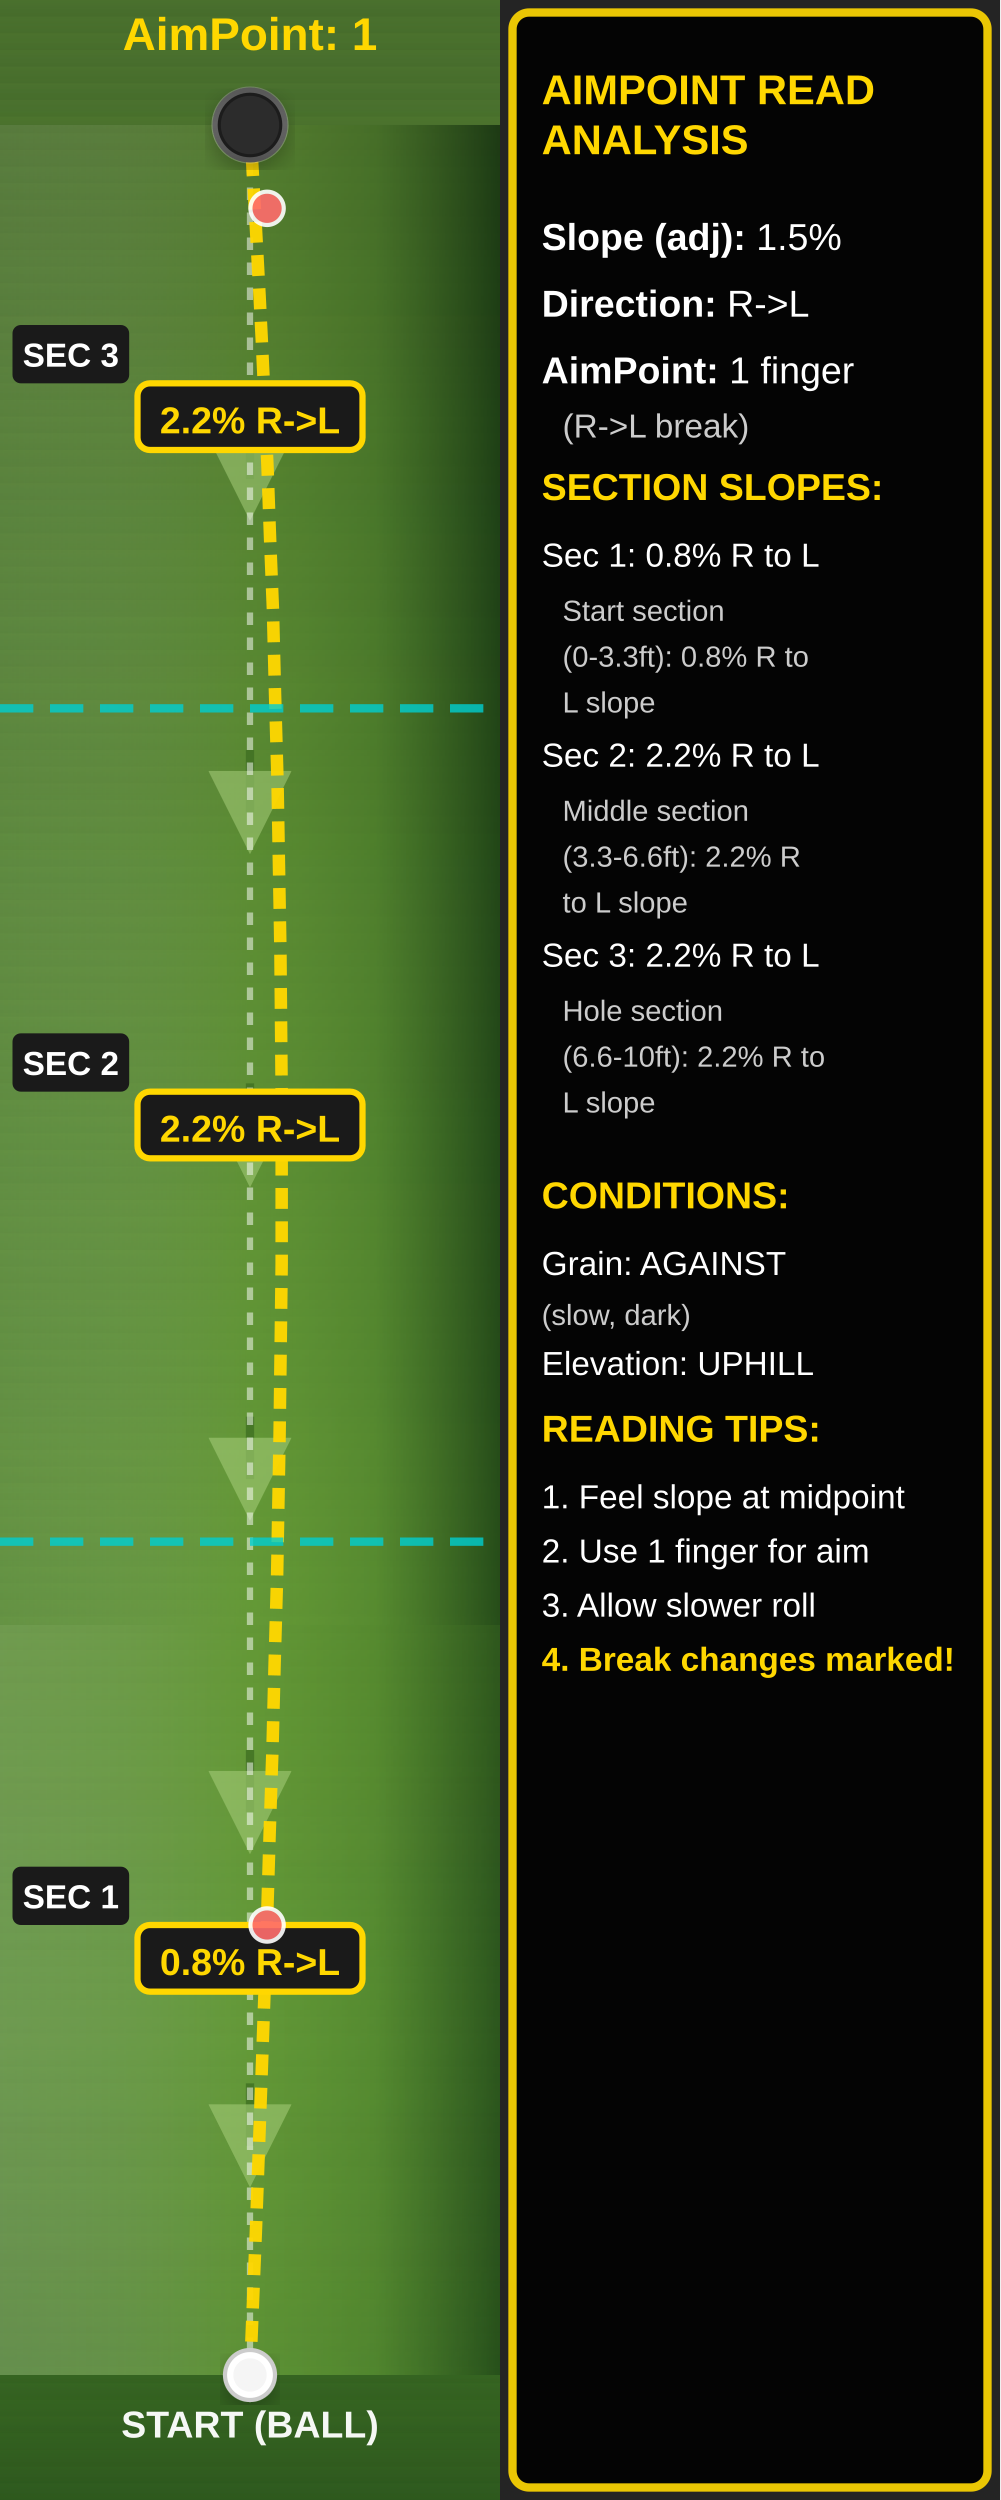
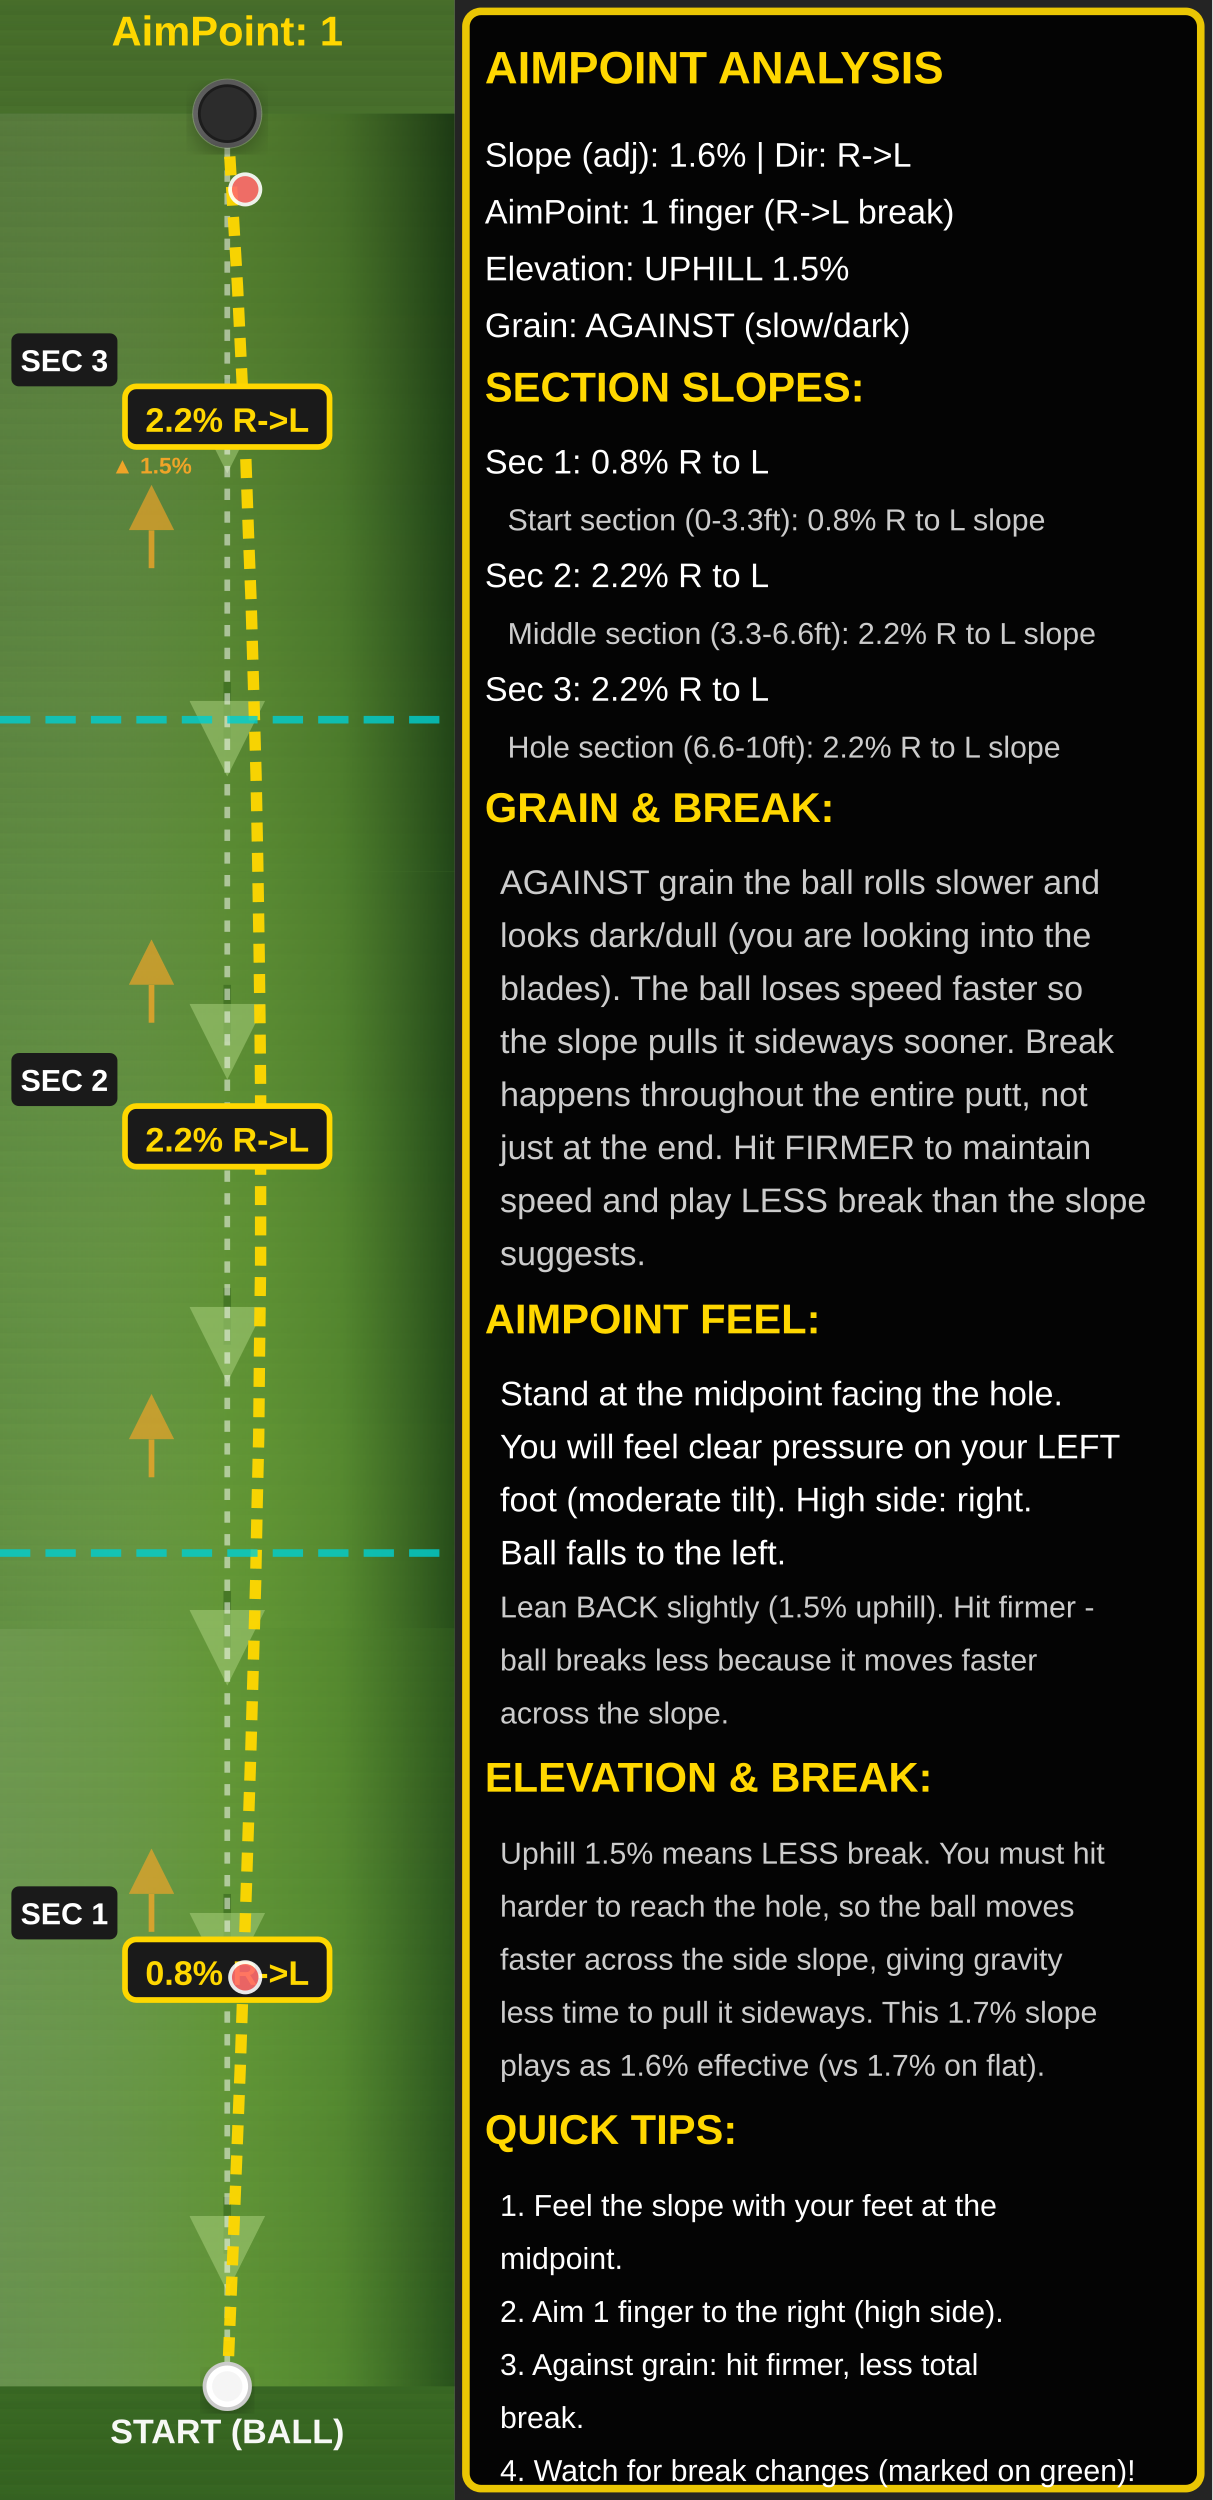
- <svg xmlns="http://www.w3.org/2000/svg" width="240" height="600">
+ <svg xmlns="http://www.w3.org/2000/svg" width="320" height="660">
  <defs>
    <linearGradient id="baseGreen" x1="0%" y1="0%" x2="0%" y2="100%">
      <stop offset="0%" style="stop-color:#689F38;stop-opacity:1" />
      <stop offset="50%" style="stop-color:#558B2F;stop-opacity:1" />
      <stop offset="100%" style="stop-color:#4A7C27;stop-opacity:1" />
    </linearGradient>
    <linearGradient id="grainGradient" x1="0%" y1="0%" x2="0%" y2="100%">
      <stop offset="0%" style="stop-color:#0D1F0A;stop-opacity:0.7" />
      <stop offset="30%" style="stop-color:#1B3D14;stop-opacity:0.6" />
      <stop offset="60%" style="stop-color:#2E5A1F;stop-opacity:0.45" />
      <stop offset="100%" style="stop-color:#3E7B2F;stop-opacity:0.3" />
    </linearGradient>
    <linearGradient id="elevationGradient" x1="0%" y1="0%" x2="0%" y2="100%">
-       <stop offset="0%" style="stop-color:#AED581;stop-opacity:0.3" />
-       <stop offset="20%" style="stop-color:#8BC34A;stop-opacity:0.4" />
-       <stop offset="50%" style="stop-color:#689F38;stop-opacity:0.6" />
-       <stop offset="80%" style="stop-color:#4A7C27;stop-opacity:0.85" />
-       <stop offset="100%" style="stop-color:#1B3D14;stop-opacity:1.0" />
+       <stop offset="0%" style="stop-color:#AED581;stop-opacity:0.22" />
+       <stop offset="50%" style="stop-color:#689F38;stop-opacity:0.49" />
+       <stop offset="100%" style="stop-color:#1B3D14;stop-opacity:0.75" />
    </linearGradient>
    <linearGradient id="breakGradientSec1" x1="0%" y1="0%" x2="100%" y2="0%">
      <stop offset="0%" style="stop-color:#C5E1A5;stop-opacity:0.41" />
      <stop offset="25%" style="stop-color:#AED581;stop-opacity:0.472" />
      <stop offset="50%" style="stop-color:#8BC34A;stop-opacity:0.565" />
      <stop offset="75%" style="stop-color:#689F38;stop-opacity:0.642" />
      <stop offset="100%" style="stop-color:#1B3D14;stop-opacity:0.72" />
    </linearGradient>
    <linearGradient id="breakGradientSec2" x1="0%" y1="0%" x2="100%" y2="0%">
      <stop offset="0%" style="stop-color:#C5E1A5;stop-opacity:0.284" />
      <stop offset="25%" style="stop-color:#AED581;stop-opacity:0.405" />
      <stop offset="50%" style="stop-color:#8BC34A;stop-opacity:0.586" />
      <stop offset="75%" style="stop-color:#689F38;stop-opacity:0.737" />
      <stop offset="100%" style="stop-color:#1B3D14;stop-opacity:0.888" />
    </linearGradient>
    <linearGradient id="breakGradientSec3" x1="0%" y1="0%" x2="100%" y2="0%">
      <stop offset="0%" style="stop-color:#C5E1A5;stop-opacity:0.284" />
      <stop offset="25%" style="stop-color:#AED581;stop-opacity:0.405" />
      <stop offset="50%" style="stop-color:#8BC34A;stop-opacity:0.586" />
      <stop offset="75%" style="stop-color:#689F38;stop-opacity:0.737" />
      <stop offset="100%" style="stop-color:#1B3D14;stop-opacity:0.888" />
    </linearGradient>
    <linearGradient id="holeGrainGradient" x1="50%" y1="0%" x2="50%" y2="100%">
      <stop offset="0%" style="stop-color:#999999;stop-opacity:0.6" />
      <stop offset="50%" style="stop-color:#CCCCCC;stop-opacity:0.5" />
      <stop offset="100%" style="stop-color:#FFFFFF;stop-opacity:0.3" />
    </linearGradient>
    <filter id="shadow">
      <feDropShadow dx="0" dy="2" stdDeviation="3" flood-opacity="0.3" />
    </filter>
    <marker id="arrowhead-grain" markerWidth="10" markerHeight="10" refX="5" refY="5" orient="auto">
      <polygon points="0,0 10,5 0,10" fill="#AED581" opacity="0.7" />
    </marker>
+     <marker id="arrowhead-elev-up" markerWidth="8" markerHeight="8" refX="4" refY="8" orient="0">
+       <polygon points="4,0 8,8 0,8" fill="#FFA726" opacity="0.85" />
+     </marker>
+     <marker id="arrowhead-elev-down" markerWidth="8" markerHeight="8" refX="4" refY="0" orient="0">
+       <polygon points="0,0 8,0 4,8" fill="#4FC3F7" opacity="0.85" />
+     </marker>
    <pattern id="grassTexture" x="0" y="0" width="4" height="4" patternUnits="userSpaceOnUse">
      <rect width="4" height="4" fill="url(#baseGreen)" opacity="0.95" />
      <line x1="0" y1="2" x2="4" y2="2" stroke="#5A9B3F" stroke-width="0.5" opacity="0.3" />
    </pattern>
  </defs>
-   <rect width="120" height="600" fill="url(#baseGreen)" />
-   <rect width="120" height="600" fill="url(#grassTexture)" opacity="0.3" />
-   <rect width="120" height="600" fill="url(#elevationGradient)" opacity="0.7" />
-   <rect x="0" y="390.0" width="120" height="180.0" fill="url(#breakGradientSec1)" opacity="1.0" />
-   <rect x="0" y="210.0" width="120" height="180.0" fill="url(#breakGradientSec2)" opacity="1.0" />
-   <rect x="0" y="30" width="120" height="180.0" fill="url(#breakGradientSec3)" opacity="1.0" />
-   <rect width="120" height="600" fill="url(#grainGradient)" opacity="0.6" />
+   <rect width="120" height="660" fill="url(#baseGreen)" />
+   <rect width="120" height="660" fill="url(#grassTexture)" opacity="0.3" />
+   <rect width="120" height="660" fill="url(#elevationGradient)" opacity="0.7" />
+   <rect x="0" y="430.0" width="120" height="200.0" fill="url(#breakGradientSec1)" opacity="1.0" />
+   <rect x="0" y="230.0" width="120" height="200.0" fill="url(#breakGradientSec2)" opacity="1.0" />
+   <rect x="0" y="30" width="120" height="200.0" fill="url(#breakGradientSec3)" opacity="1.0" />
+   <rect width="120" height="660" fill="url(#grainGradient)" opacity="0.6" />
  <line x1="60.0" y1="100" x2="60.0" y2="115" stroke="#3A6B1F" stroke-width="2" opacity="0.7" marker-end="url(#arrowhead-grain)" />
  <line x1="60.0" y1="180" x2="60.0" y2="195" stroke="#3A6B1F" stroke-width="2" opacity="0.7" marker-end="url(#arrowhead-grain)" />
  <line x1="60.0" y1="260" x2="60.0" y2="275" stroke="#3A6B1F" stroke-width="2" opacity="0.7" marker-end="url(#arrowhead-grain)" />
  <line x1="60.0" y1="340" x2="60.0" y2="355" stroke="#3A6B1F" stroke-width="2" opacity="0.7" marker-end="url(#arrowhead-grain)" />
  <line x1="60.0" y1="420" x2="60.0" y2="435" stroke="#3A6B1F" stroke-width="2" opacity="0.7" marker-end="url(#arrowhead-grain)" />
  <line x1="60.0" y1="500" x2="60.0" y2="515" stroke="#3A6B1F" stroke-width="2" opacity="0.7" marker-end="url(#arrowhead-grain)" />
-   <line x1="60.0" y1="570" x2="60.0" y2="30.0" stroke="#FFFFFF" stroke-width="1.5" stroke-dasharray="3,3" opacity="0.5" />
-   <path d="M 60.0 570.0 C 60.5 558.7, 60.9 547.1, 61.4 535.8 C 61.9 522.3, 62.4 508.3, 62.9 494.8 C 63.3 483.5, 63.7 471.9, 64.1 460.6 C 64.5 447.1, 64.9 433.2, 65.4 419.6 C 65.7 406.1, 66.1 392.1, 66.5 378.6 C 66.7 367.3, 66.9 355.7, 67.1 344.4 C 67.3 330.9, 67.4 317.0, 67.6 303.4 C 67.6 289.9, 67.6 275.9, 67.6 262.4 C 67.5 251.1, 67.4 239.5, 67.3 228.2 C 67.1 214.7, 66.8 200.7, 66.6 187.2 C 66.2 173.7, 65.8 159.7, 65.5 146.2 C 65.0 134.9, 64.6 123.3, 64.2 112.0 C 63.6 98.5, 63.0 84.5, 62.3 71.0 C 61.6 57.5, 60.8 43.5, 60.0 30.0" stroke="#FFD700" stroke-width="3" fill="none" stroke-dasharray="5,3" opacity="0.95" />
-   <line x1="0" y1="370.0" x2="120" y2="370.0" stroke="#00CED1" stroke-width="2" opacity="0.8" stroke-dasharray="8,4" />
-   <line x1="0" y1="170.0" x2="120" y2="170.0" stroke="#00CED1" stroke-width="2" opacity="0.8" stroke-dasharray="8,4" />
-   <rect x="3" y="448.0" width="28" height="14" fill="#1A1A1A" rx="2" />
-   <text x="17" y="458.0" font-family="Arial, sans-serif" font-size="8" fill="#FFFFFF" text-anchor="middle" font-weight="bold">SEC 1</text>
-   <rect x="33.0" y="462.0" width="54" height="16" fill="#1A1A1A" rx="3" stroke="#FFD700" stroke-width="1.5" />
-   <text x="60.0" y="474.0" font-family="Arial, sans-serif" font-size="9" fill="#FFD700" text-anchor="middle" font-weight="bold">0.8% R-&gt;L</text>
-   <rect x="3" y="248.0" width="28" height="14" fill="#1A1A1A" rx="2" />
-   <text x="17" y="258.0" font-family="Arial, sans-serif" font-size="8" fill="#FFFFFF" text-anchor="middle" font-weight="bold">SEC 2</text>
-   <rect x="33.0" y="262.0" width="54" height="16" fill="#1A1A1A" rx="3" stroke="#FFD700" stroke-width="1.5" />
-   <text x="60.0" y="274.0" font-family="Arial, sans-serif" font-size="9" fill="#FFD700" text-anchor="middle" font-weight="bold">2.2% R-&gt;L</text>
-   <rect x="3" y="78.0" width="28" height="14" fill="#1A1A1A" rx="2" />
-   <text x="17" y="88.0" font-family="Arial, sans-serif" font-size="8" fill="#FFFFFF" text-anchor="middle" font-weight="bold">SEC 3</text>
-   <rect x="33.0" y="92.0" width="54" height="16" fill="#1A1A1A" rx="3" stroke="#FFD700" stroke-width="1.5" />
-   <text x="60.0" y="104.0" font-family="Arial, sans-serif" font-size="9" fill="#FFD700" text-anchor="middle" font-weight="bold">2.2% R-&gt;L</text>
-   <circle cx="64.099" cy="462" r="4" fill="#FF6B6B" opacity="0.9" stroke="#FFFFFF" stroke-width="1" />
-   <circle cx="64.099" cy="50" r="4" fill="#FF6B6B" opacity="0.9" stroke="#FFFFFF" stroke-width="1" />
+   <line x1="60.0" y1="580" x2="60.0" y2="595" stroke="#3A6B1F" stroke-width="2" opacity="0.7" marker-end="url(#arrowhead-grain)" />
+   <line x1="40.0" y1="150" x2="40.0" y2="140" stroke="#FFA726" stroke-width="1.5" opacity="0.72" marker-end="url(#arrowhead-elev-up)" />
+   <line x1="40.0" y1="270" x2="40.0" y2="260" stroke="#FFA726" stroke-width="1.5" opacity="0.72" marker-end="url(#arrowhead-elev-up)" />
+   <line x1="40.0" y1="390" x2="40.0" y2="380" stroke="#FFA726" stroke-width="1.5" opacity="0.72" marker-end="url(#arrowhead-elev-up)" />
+   <line x1="40.0" y1="510" x2="40.0" y2="500" stroke="#FFA726" stroke-width="1.5" opacity="0.72" marker-end="url(#arrowhead-elev-up)" />
+   <text x="40.0" y="125" font-family="Arial, sans-serif" font-size="6" fill="#FFA726" text-anchor="middle" font-weight="bold" opacity="0.9">▲ 1.5%</text>
+   <line x1="60.0" y1="630" x2="60.0" y2="30.0" stroke="#FFFFFF" stroke-width="1.5" stroke-dasharray="3,3" opacity="0.5" />
+   <path d="M 60.0 630.0 C 60.5 617.5, 61.1 604.6, 61.6 592.0 C 62.2 577.0, 62.8 561.5, 63.4 546.5 C 63.8 533.9, 64.3 521.0, 64.7 508.5 C 65.2 493.4, 65.7 477.9, 66.2 462.9 C 66.6 447.9, 67.1 432.4, 67.5 417.3 C 67.7 404.8, 68.0 391.9, 68.3 379.4 C 68.4 364.3, 68.6 348.8, 68.8 333.8 C 68.8 318.8, 68.8 303.3, 68.8 288.2 C 68.7 275.7, 68.6 262.8, 68.4 250.3 C 68.2 235.2, 67.9 219.7, 67.6 204.7 C 67.2 189.6, 66.7 174.2, 66.3 159.1 C 65.8 146.6, 65.3 133.7, 64.9 121.1 C 64.2 106.1, 63.4 90.6, 62.7 75.6 C 61.8 60.5, 60.9 45.0, 60.0 30.0" stroke="#FFD700" stroke-width="3" fill="none" stroke-dasharray="5,3" opacity="0.95" />
+   <line x1="0" y1="410.0" x2="120" y2="410.0" stroke="#00CED1" stroke-width="2" opacity="0.8" stroke-dasharray="8,4" />
+   <line x1="0" y1="190.0" x2="120" y2="190.0" stroke="#00CED1" stroke-width="2" opacity="0.8" stroke-dasharray="8,4" />
+   <rect x="3" y="498.0" width="28" height="14" fill="#1A1A1A" rx="2" />
+   <text x="17" y="508.0" font-family="Arial, sans-serif" font-size="8" fill="#FFFFFF" text-anchor="middle" font-weight="bold">SEC 1</text>
+   <rect x="33.0" y="512.0" width="54" height="16" fill="#1A1A1A" rx="3" stroke="#FFD700" stroke-width="1.5" />
+   <text x="60.0" y="524.0" font-family="Arial, sans-serif" font-size="9" fill="#FFD700" text-anchor="middle" font-weight="bold">0.8% R-&gt;L</text>
+   <rect x="3" y="278.0" width="28" height="14" fill="#1A1A1A" rx="2" />
+   <text x="17" y="288.0" font-family="Arial, sans-serif" font-size="8" fill="#FFFFFF" text-anchor="middle" font-weight="bold">SEC 2</text>
+   <rect x="33.0" y="292.0" width="54" height="16" fill="#1A1A1A" rx="3" stroke="#FFD700" stroke-width="1.5" />
+   <text x="60.0" y="304.0" font-family="Arial, sans-serif" font-size="9" fill="#FFD700" text-anchor="middle" font-weight="bold">2.2% R-&gt;L</text>
+   <rect x="3" y="88.0" width="28" height="14" fill="#1A1A1A" rx="2" />
+   <text x="17" y="98.0" font-family="Arial, sans-serif" font-size="8" fill="#FFFFFF" text-anchor="middle" font-weight="bold">SEC 3</text>
+   <rect x="33.0" y="102.0" width="54" height="16" fill="#1A1A1A" rx="3" stroke="#FFD700" stroke-width="1.5" />
+   <text x="60.0" y="114.0" font-family="Arial, sans-serif" font-size="9" fill="#FFD700" text-anchor="middle" font-weight="bold">2.2% R-&gt;L</text>
+   <circle cx="64.739" cy="522" r="4" fill="#FF6B6B" opacity="0.9" stroke="#FFFFFF" stroke-width="1" />
+   <circle cx="64.739" cy="50" r="4" fill="#FF6B6B" opacity="0.9" stroke="#FFFFFF" stroke-width="1" />
  <text x="60.0" y="12" font-family="Arial, sans-serif" font-size="11" fill="#FFD700" text-anchor="middle" font-weight="bold">AimPoint: 1</text>
  <circle cx="60.0" cy="30.0" r="9" fill="#1A1A1A" filter="url(#shadow)" />
  <circle cx="60.0" cy="30.0" r="7" fill="#2C2C2C" />
  <circle cx="60.0" cy="30.0" r="8.5" fill="none" stroke="url(#holeGrainGradient)" stroke-width="1.5" opacity="0.8" />
-   <circle cx="60.0" cy="570" r="6" fill="#FFFFFF" stroke="#CCCCCC" stroke-width="1" filter="url(#shadow)" />
-   <circle cx="60.0" cy="570" r="4" fill="#F5F5F5" />
-   <text x="60.0" y="585" font-family="Arial, sans-serif" font-size="9" fill="#FFFFFF" text-anchor="middle" font-weight="bold" opacity="0.95">START (BALL)</text>
-   <rect x="120" y="0" width="120" height="600" fill="#1A1A1A" opacity="0.95" />
-   <rect x="123" y="3" width="114" height="594" fill="#000000" opacity="0.9" rx="4" stroke="#FFD700" stroke-width="2" />
-   <text x="130" y="25" font-family="Arial, sans-serif" font-size="10" fill="#FFD700" font-weight="bold">AIMPOINT READ</text>
-   <text x="130" y="37" font-family="Arial, sans-serif" font-size="10" fill="#FFD700" font-weight="bold">ANALYSIS</text>
-   <text x="130" y="60" font-family="Arial, sans-serif" font-size="9" fill="#FFFFFF">
-     <tspan font-weight="bold">Slope (adj):</tspan> 1.5%</text>
-   <text x="130" y="76" font-family="Arial, sans-serif" font-size="9" fill="#FFFFFF">
-     <tspan font-weight="bold">Direction:</tspan> R-&gt;L</text>
-   <text x="130" y="92" font-family="Arial, sans-serif" font-size="9" fill="#FFFFFF">
-     <tspan font-weight="bold">AimPoint:</tspan> 1 finger</text>
-   <text x="135" y="105" font-family="Arial, sans-serif" font-size="8" fill="#CCCCCC">(R-&gt;L break)</text>
-   <text x="130" y="120" font-family="Arial, sans-serif" font-size="9" fill="#FFD700" font-weight="bold">SECTION SLOPES:</text>
-   <text x="130" y="136" font-family="Arial, sans-serif" font-size="8" fill="#FFFFFF">Sec 1: 0.8% R to L</text>
-   <text x="135" y="149" font-family="Arial, sans-serif" font-size="7" fill="#CCCCCC">Start section</text>
-   <text x="135" y="160" font-family="Arial, sans-serif" font-size="7" fill="#CCCCCC">(0-3.3ft): 0.8% R to</text>
-   <text x="135" y="171" font-family="Arial, sans-serif" font-size="7" fill="#CCCCCC">L slope</text>
-   <text x="130" y="184" font-family="Arial, sans-serif" font-size="8" fill="#FFFFFF">Sec 2: 2.2% R to L</text>
-   <text x="135" y="197" font-family="Arial, sans-serif" font-size="7" fill="#CCCCCC">Middle section</text>
-   <text x="135" y="208" font-family="Arial, sans-serif" font-size="7" fill="#CCCCCC">(3.3-6.6ft): 2.2% R</text>
-   <text x="135" y="219" font-family="Arial, sans-serif" font-size="7" fill="#CCCCCC">to L slope</text>
-   <text x="130" y="232" font-family="Arial, sans-serif" font-size="8" fill="#FFFFFF">Sec 3: 2.2% R to L</text>
-   <text x="135" y="245" font-family="Arial, sans-serif" font-size="7" fill="#CCCCCC">Hole section</text>
-   <text x="135" y="256" font-family="Arial, sans-serif" font-size="7" fill="#CCCCCC">(6.6-10ft): 2.2% R to</text>
-   <text x="135" y="267" font-family="Arial, sans-serif" font-size="7" fill="#CCCCCC">L slope</text>
-   <text x="130" y="290" font-family="Arial, sans-serif" font-size="9" fill="#FFD700" font-weight="bold">CONDITIONS:</text>
-   <text x="130" y="306" font-family="Arial, sans-serif" font-size="8" fill="#FFFFFF">Grain: AGAINST</text>
-   <text x="130" y="318" font-family="Arial, sans-serif" font-size="7" fill="#CCCCCC">(slow, dark)</text>
-   <text x="130" y="330" font-family="Arial, sans-serif" font-size="8" fill="#FFFFFF">Elevation: UPHILL</text>
-   <text x="130" y="346" font-family="Arial, sans-serif" font-size="9" fill="#FFD700" font-weight="bold">READING TIPS:</text>
-   <text x="130" y="362" font-family="Arial, sans-serif" font-size="8" fill="#FFFFFF" font-weight="normal">1. Feel slope at midpoint</text>
-   <text x="130" y="375" font-family="Arial, sans-serif" font-size="8" fill="#FFFFFF" font-weight="normal">2. Use 1 finger for aim</text>
-   <text x="130" y="388" font-family="Arial, sans-serif" font-size="8" fill="#FFFFFF" font-weight="normal">3. Allow slower roll</text>
-   <text x="130" y="401" font-family="Arial, sans-serif" font-size="8" fill="#FFD700" font-weight="bold">4. Break changes marked!</text>
+   <circle cx="60.0" cy="630" r="6" fill="#FFFFFF" stroke="#CCCCCC" stroke-width="1" filter="url(#shadow)" />
+   <circle cx="60.0" cy="630" r="4" fill="#F5F5F5" />
+   <text x="60.0" y="645" font-family="Arial, sans-serif" font-size="9" fill="#FFFFFF" text-anchor="middle" font-weight="bold" opacity="0.95">START (BALL)</text>
+   <rect x="120" y="0" width="200" height="660" fill="#1A1A1A" opacity="0.95" />
+   <rect x="123" y="3" width="194" height="654" fill="#000000" opacity="0.9" rx="4" stroke="#FFD700" stroke-width="2" />
+   <text x="128" y="22" font-family="Arial, sans-serif" font-size="12" fill="#FFD700" font-weight="bold">AIMPOINT ANALYSIS</text>
+   <text x="128" y="44" font-family="Arial, sans-serif" font-size="9" fill="#FFFFFF">Slope (adj): 1.6%  |  Dir: R-&gt;L</text>
+   <text x="128" y="59" font-family="Arial, sans-serif" font-size="9" fill="#FFFFFF">AimPoint: 1 finger (R-&gt;L break)</text>
+   <text x="128" y="74" font-family="Arial, sans-serif" font-size="9" fill="#FFFFFF">Elevation: UPHILL 1.5%</text>
+   <text x="128" y="89" font-family="Arial, sans-serif" font-size="9" fill="#FFFFFF">Grain: AGAINST (slow/dark)</text>
+   <text x="128" y="106" font-family="Arial, sans-serif" font-size="11" fill="#FFD700" font-weight="bold">SECTION SLOPES:</text>
+   <text x="128" y="125" font-family="Arial, sans-serif" font-size="9" fill="#FFFFFF">Sec 1: 0.8% R to L</text>
+   <text x="134" y="140" font-family="Arial, sans-serif" font-size="8" fill="#CCCCCC">Start section (0-3.3ft): 0.8% R to L slope</text>
+   <text x="128" y="155" font-family="Arial, sans-serif" font-size="9" fill="#FFFFFF">Sec 2: 2.2% R to L</text>
+   <text x="134" y="170" font-family="Arial, sans-serif" font-size="8" fill="#CCCCCC">Middle section (3.3-6.6ft): 2.2% R to L slope</text>
+   <text x="128" y="185" font-family="Arial, sans-serif" font-size="9" fill="#FFFFFF">Sec 3: 2.2% R to L</text>
+   <text x="134" y="200" font-family="Arial, sans-serif" font-size="8" fill="#CCCCCC">Hole section (6.6-10ft): 2.2% R to L slope</text>
+   <text x="128" y="217" font-family="Arial, sans-serif" font-size="11" fill="#FFD700" font-weight="bold">GRAIN &amp; BREAK:</text>
+   <text x="132" y="236" font-family="Arial, sans-serif" font-size="9" fill="#CCCCCC">AGAINST grain the ball rolls slower and</text>
+   <text x="132" y="250" font-family="Arial, sans-serif" font-size="9" fill="#CCCCCC">looks dark/dull (you are looking into the</text>
+   <text x="132" y="264" font-family="Arial, sans-serif" font-size="9" fill="#CCCCCC">blades). The ball loses speed faster so</text>
+   <text x="132" y="278" font-family="Arial, sans-serif" font-size="9" fill="#CCCCCC">the slope pulls it sideways sooner. Break</text>
+   <text x="132" y="292" font-family="Arial, sans-serif" font-size="9" fill="#CCCCCC">happens throughout the entire putt, not</text>
+   <text x="132" y="306" font-family="Arial, sans-serif" font-size="9" fill="#CCCCCC">just at the end. Hit FIRMER to maintain</text>
+   <text x="132" y="320" font-family="Arial, sans-serif" font-size="9" fill="#CCCCCC">speed and play LESS break than the slope</text>
+   <text x="132" y="334" font-family="Arial, sans-serif" font-size="9" fill="#CCCCCC">suggests.</text>
+   <text x="128" y="352" font-family="Arial, sans-serif" font-size="11" fill="#FFD700" font-weight="bold">AIMPOINT FEEL:</text>
+   <text x="132" y="371" font-family="Arial, sans-serif" font-size="9" fill="#FFFFFF">Stand at the midpoint facing the hole.</text>
+   <text x="132" y="385" font-family="Arial, sans-serif" font-size="9" fill="#FFFFFF">You will feel clear pressure on your LEFT</text>
+   <text x="132" y="399" font-family="Arial, sans-serif" font-size="9" fill="#FFFFFF">foot (moderate tilt). High side: right.</text>
+   <text x="132" y="413" font-family="Arial, sans-serif" font-size="9" fill="#FFFFFF">Ball falls to the left.</text>
+   <text x="132" y="427" font-family="Arial, sans-serif" font-size="8" fill="#CCCCCC">Lean BACK slightly (1.5% uphill). Hit firmer -</text>
+   <text x="132" y="441" font-family="Arial, sans-serif" font-size="8" fill="#CCCCCC">ball breaks less because it moves faster</text>
+   <text x="132" y="455" font-family="Arial, sans-serif" font-size="8" fill="#CCCCCC">across the slope.</text>
+   <text x="128" y="473" font-family="Arial, sans-serif" font-size="11" fill="#FFD700" font-weight="bold">ELEVATION &amp; BREAK:</text>
+   <text x="132" y="492" font-family="Arial, sans-serif" font-size="8" fill="#CCCCCC">Uphill 1.5% means LESS break. You must hit</text>
+   <text x="132" y="506" font-family="Arial, sans-serif" font-size="8" fill="#CCCCCC">harder to reach the hole, so the ball moves</text>
+   <text x="132" y="520" font-family="Arial, sans-serif" font-size="8" fill="#CCCCCC">faster across the side slope, giving gravity</text>
+   <text x="132" y="534" font-family="Arial, sans-serif" font-size="8" fill="#CCCCCC">less time to pull it sideways. This 1.7% slope</text>
+   <text x="132" y="548" font-family="Arial, sans-serif" font-size="8" fill="#CCCCCC">plays as 1.6% effective (vs 1.7% on flat).</text>
+   <text x="128" y="566" font-family="Arial, sans-serif" font-size="11" fill="#FFD700" font-weight="bold">QUICK TIPS:</text>
+   <text x="132" y="585" font-family="Arial, sans-serif" font-size="8" fill="#FFFFFF">1. Feel the slope with your feet at the</text>
+   <text x="132" y="599" font-family="Arial, sans-serif" font-size="8" fill="#FFFFFF">midpoint.</text>
+   <text x="132" y="613" font-family="Arial, sans-serif" font-size="8" fill="#FFFFFF">2. Aim 1 finger to the right (high side).</text>
+   <text x="132" y="627" font-family="Arial, sans-serif" font-size="8" fill="#FFFFFF">3. Against grain: hit firmer, less total</text>
+   <text x="132" y="641" font-family="Arial, sans-serif" font-size="8" fill="#FFFFFF">break.</text>
+   <text x="132" y="655" font-family="Arial, sans-serif" font-size="8" fill="#FFFFFF">4. Watch for break changes (marked on green)!</text>
</svg>
